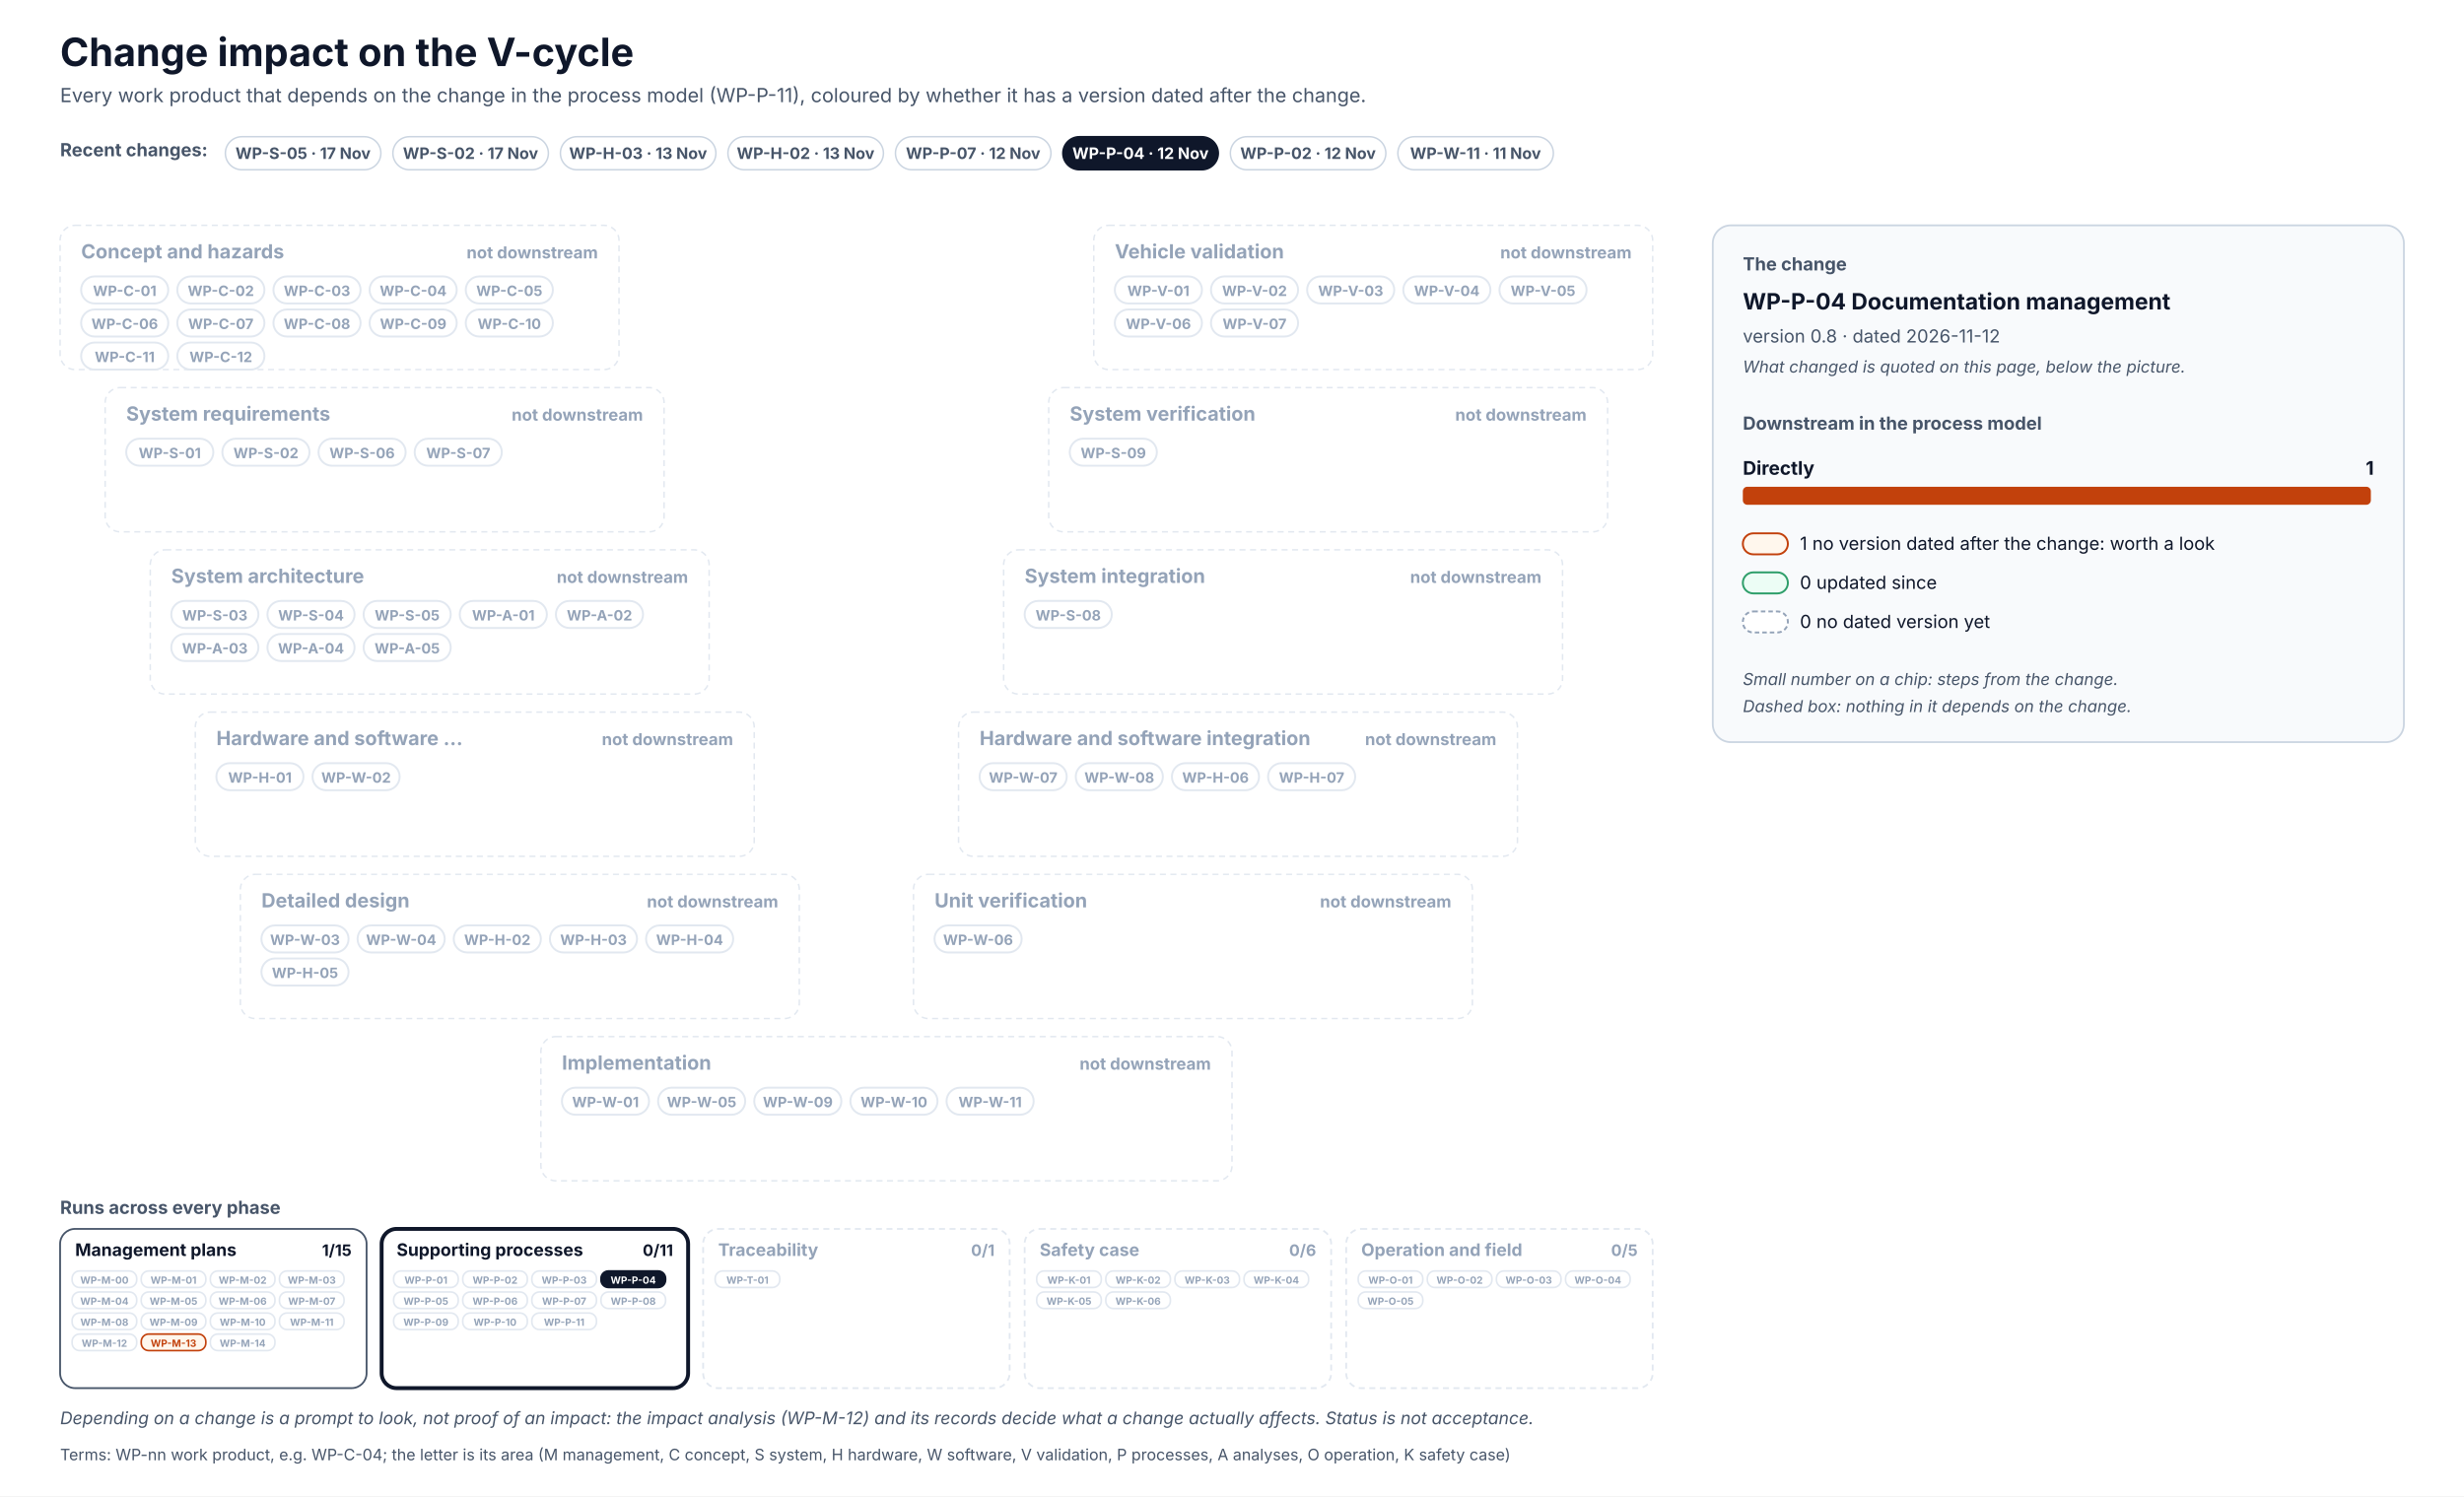
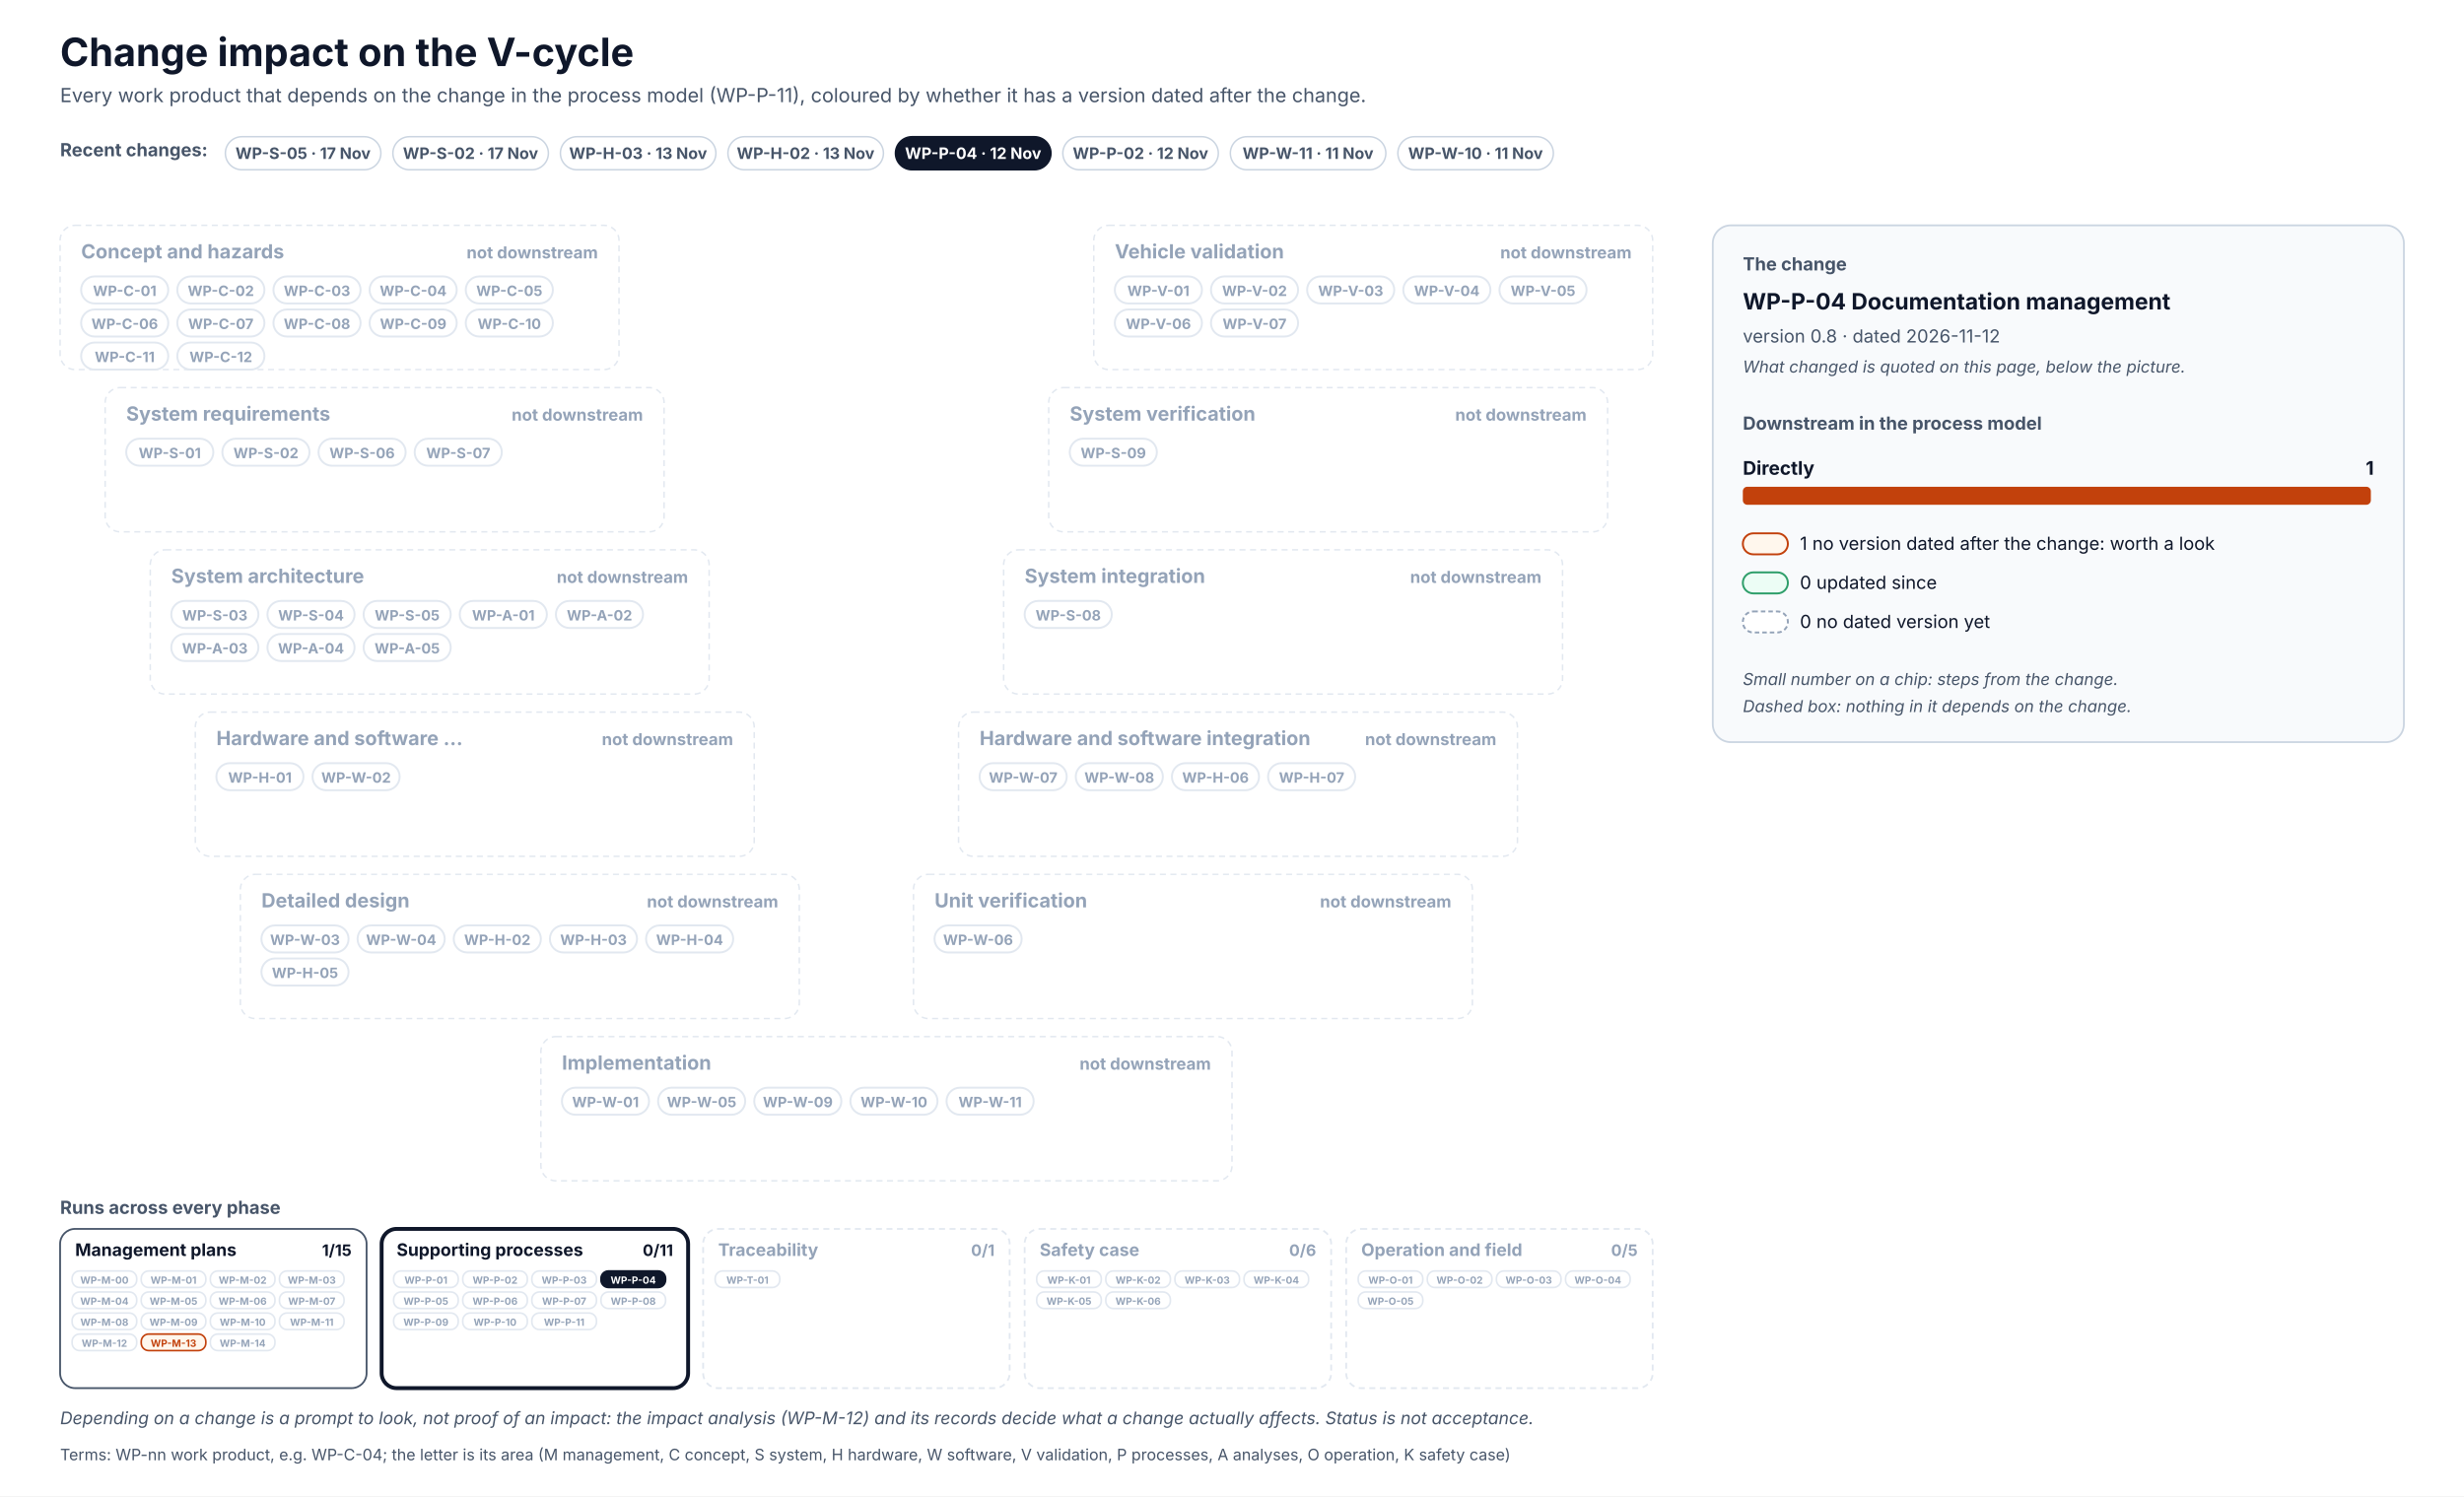
<svg xmlns="http://www.w3.org/2000/svg" width="1640" height="996" viewBox="0 0 1640 996" font-family="Inter, 'Segoe UI', Helvetica, Arial, sans-serif" role="img">
  <defs>
    <pattern id="hatch" patternUnits="userSpaceOnUse" width="6" height="6" patternTransform="rotate(45)">
      <rect width="6" height="6" fill="#F1F5F9" />
      <line x1="0" y1="0" x2="0" y2="6" stroke="#CBD5E1" stroke-width="2" />
    </pattern>
  </defs>
  <rect x="0" y="0" width="1640" height="996" rx="0" fill="#FFFFFF" stroke="none" stroke-width="0" />
  <text x="40" y="44" font-size="26" fill="#0F172A" font-weight="700">Change impact on the V-cycle</text>
  <text x="40" y="68" font-size="13" fill="#475569">Every work product that depends on the change in the process model (WP-P-11), coloured by whether it has a version dated after the change.</text>
  <text x="40" y="104" font-size="12" fill="#475569" font-weight="700">Recent changes:</text>
  <g transform="translate(150,91)">
    <rect x="0" y="0" width="103.5" height="22" rx="11.0" fill="#FFFFFF" stroke="#CBD5E1" stroke-width="1" />
    <text x="51.7" y="14.8" font-size="10.5" fill="#475569" font-weight="700" text-anchor="middle">WP-S-05 · 17 Nov</text>
  </g>
  <g transform="translate(261.5,91)">
    <rect x="0" y="0" width="103.5" height="22" rx="11.0" fill="#FFFFFF" stroke="#CBD5E1" stroke-width="1" />
    <text x="51.7" y="14.8" font-size="10.5" fill="#475569" font-weight="700" text-anchor="middle">WP-S-02 · 17 Nov</text>
  </g>
  <g transform="translate(373,91)">
    <rect x="0" y="0" width="103.5" height="22" rx="11.0" fill="#FFFFFF" stroke="#CBD5E1" stroke-width="1" />
    <text x="51.7" y="14.8" font-size="10.5" fill="#475569" font-weight="700" text-anchor="middle">WP-H-03 · 13 Nov</text>
  </g>
  <g transform="translate(484.5,91)">
    <rect x="0" y="0" width="103.5" height="22" rx="11.0" fill="#FFFFFF" stroke="#CBD5E1" stroke-width="1" />
    <text x="51.7" y="14.8" font-size="10.5" fill="#475569" font-weight="700" text-anchor="middle">WP-H-02 · 13 Nov</text>
  </g>
  <g transform="translate(596,91)">
-     <rect x="0" y="0" width="103.5" height="22" rx="11.0" fill="#FFFFFF" stroke="#CBD5E1" stroke-width="1" />
-     <text x="51.7" y="14.8" font-size="10.5" fill="#475569" font-weight="700" text-anchor="middle">WP-P-07 · 12 Nov</text>
-   </g>
-   <g transform="translate(707.4,91)">
    <rect x="0" y="0" width="103.5" height="22" rx="11.0" fill="#0F172A" stroke="#0F172A" stroke-width="1" />
    <text x="51.7" y="14.8" font-size="10.5" fill="#FFFFFF" font-weight="700" text-anchor="middle">WP-P-04 · 12 Nov</text>
  </g>
+   <g transform="translate(707.4,91)">
+     <rect x="0" y="0" width="103.5" height="22" rx="11.0" fill="#FFFFFF" stroke="#CBD5E1" stroke-width="1" />
+     <text x="51.7" y="14.8" font-size="10.5" fill="#475569" font-weight="700" text-anchor="middle">WP-P-02 · 12 Nov</text>
+   </g>
  <g transform="translate(818.9,91)">
    <rect x="0" y="0" width="103.5" height="22" rx="11.0" fill="#FFFFFF" stroke="#CBD5E1" stroke-width="1" />
-     <text x="51.7" y="14.8" font-size="10.5" fill="#475569" font-weight="700" text-anchor="middle">WP-P-02 · 12 Nov</text>
+     <text x="51.7" y="14.8" font-size="10.5" fill="#475569" font-weight="700" text-anchor="middle">WP-W-11 · 11 Nov</text>
  </g>
  <g transform="translate(930.4,91)">
    <rect x="0" y="0" width="103.5" height="22" rx="11.0" fill="#FFFFFF" stroke="#CBD5E1" stroke-width="1" />
-     <text x="51.7" y="14.8" font-size="10.5" fill="#475569" font-weight="700" text-anchor="middle">WP-W-11 · 11 Nov</text>
+     <text x="51.7" y="14.8" font-size="10.5" fill="#475569" font-weight="700" text-anchor="middle">WP-W-10 · 11 Nov</text>
  </g>
  <rect x="40" y="150" width="372" height="96" rx="10" fill="#FFFFFF" stroke="#E2E8F0" stroke-width="1" stroke-dasharray="4 3" />
  <text x="54" y="172" font-size="13" fill="#94A3B8" font-weight="700">Concept and hazards</text>
  <text x="398" y="172" font-size="11" fill="#94A3B8" font-weight="700" text-anchor="end">not downstream</text>
  <rect x="54" y="184" width="58" height="18" rx="9.0" fill="#FFFFFF" stroke="#E2E8F0" stroke-width="1.3" />
  <text x="83" y="197" font-size="9.5" fill="#94A3B8" font-weight="700" text-anchor="middle">WP-C-01</text>
  <rect x="118" y="184" width="58" height="18" rx="9.0" fill="#FFFFFF" stroke="#E2E8F0" stroke-width="1.3" />
  <text x="147" y="197" font-size="9.5" fill="#94A3B8" font-weight="700" text-anchor="middle">WP-C-02</text>
  <rect x="182" y="184" width="58" height="18" rx="9.0" fill="#FFFFFF" stroke="#E2E8F0" stroke-width="1.3" />
  <text x="211" y="197" font-size="9.5" fill="#94A3B8" font-weight="700" text-anchor="middle">WP-C-03</text>
  <rect x="246" y="184" width="58" height="18" rx="9.0" fill="#FFFFFF" stroke="#E2E8F0" stroke-width="1.3" />
  <text x="275" y="197" font-size="9.5" fill="#94A3B8" font-weight="700" text-anchor="middle">WP-C-04</text>
  <rect x="310" y="184" width="58" height="18" rx="9.0" fill="#FFFFFF" stroke="#E2E8F0" stroke-width="1.3" />
  <text x="339" y="197" font-size="9.5" fill="#94A3B8" font-weight="700" text-anchor="middle">WP-C-05</text>
  <rect x="54" y="206" width="58" height="18" rx="9.0" fill="#FFFFFF" stroke="#E2E8F0" stroke-width="1.3" />
  <text x="83" y="219" font-size="9.5" fill="#94A3B8" font-weight="700" text-anchor="middle">WP-C-06</text>
  <rect x="118" y="206" width="58" height="18" rx="9.0" fill="#FFFFFF" stroke="#E2E8F0" stroke-width="1.3" />
  <text x="147" y="219" font-size="9.5" fill="#94A3B8" font-weight="700" text-anchor="middle">WP-C-07</text>
  <rect x="182" y="206" width="58" height="18" rx="9.0" fill="#FFFFFF" stroke="#E2E8F0" stroke-width="1.3" />
  <text x="211" y="219" font-size="9.5" fill="#94A3B8" font-weight="700" text-anchor="middle">WP-C-08</text>
  <rect x="246" y="206" width="58" height="18" rx="9.0" fill="#FFFFFF" stroke="#E2E8F0" stroke-width="1.3" />
  <text x="275" y="219" font-size="9.5" fill="#94A3B8" font-weight="700" text-anchor="middle">WP-C-09</text>
  <rect x="310" y="206" width="58" height="18" rx="9.0" fill="#FFFFFF" stroke="#E2E8F0" stroke-width="1.3" />
  <text x="339" y="219" font-size="9.5" fill="#94A3B8" font-weight="700" text-anchor="middle">WP-C-10</text>
  <rect x="54" y="228" width="58" height="18" rx="9.0" fill="#FFFFFF" stroke="#E2E8F0" stroke-width="1.3" />
  <text x="83" y="241" font-size="9.5" fill="#94A3B8" font-weight="700" text-anchor="middle">WP-C-11</text>
  <rect x="118" y="228" width="58" height="18" rx="9.0" fill="#FFFFFF" stroke="#E2E8F0" stroke-width="1.3" />
  <text x="147" y="241" font-size="9.5" fill="#94A3B8" font-weight="700" text-anchor="middle">WP-C-12</text>
  <rect x="728" y="150" width="372" height="96" rx="10" fill="#FFFFFF" stroke="#E2E8F0" stroke-width="1" stroke-dasharray="4 3" />
  <text x="742" y="172" font-size="13" fill="#94A3B8" font-weight="700">Vehicle validation</text>
  <text x="1086" y="172" font-size="11" fill="#94A3B8" font-weight="700" text-anchor="end">not downstream</text>
  <rect x="742" y="184" width="58" height="18" rx="9.0" fill="#FFFFFF" stroke="#E2E8F0" stroke-width="1.3" />
  <text x="771" y="197" font-size="9.5" fill="#94A3B8" font-weight="700" text-anchor="middle">WP-V-01</text>
  <rect x="806" y="184" width="58" height="18" rx="9.0" fill="#FFFFFF" stroke="#E2E8F0" stroke-width="1.3" />
  <text x="835" y="197" font-size="9.5" fill="#94A3B8" font-weight="700" text-anchor="middle">WP-V-02</text>
  <rect x="870" y="184" width="58" height="18" rx="9.0" fill="#FFFFFF" stroke="#E2E8F0" stroke-width="1.3" />
  <text x="899" y="197" font-size="9.5" fill="#94A3B8" font-weight="700" text-anchor="middle">WP-V-03</text>
  <rect x="934" y="184" width="58" height="18" rx="9.0" fill="#FFFFFF" stroke="#E2E8F0" stroke-width="1.3" />
  <text x="963" y="197" font-size="9.5" fill="#94A3B8" font-weight="700" text-anchor="middle">WP-V-04</text>
  <rect x="998" y="184" width="58" height="18" rx="9.0" fill="#FFFFFF" stroke="#E2E8F0" stroke-width="1.3" />
  <text x="1027" y="197" font-size="9.5" fill="#94A3B8" font-weight="700" text-anchor="middle">WP-V-05</text>
  <rect x="742" y="206" width="58" height="18" rx="9.0" fill="#FFFFFF" stroke="#E2E8F0" stroke-width="1.3" />
  <text x="771" y="219" font-size="9.5" fill="#94A3B8" font-weight="700" text-anchor="middle">WP-V-06</text>
  <rect x="806" y="206" width="58" height="18" rx="9.0" fill="#FFFFFF" stroke="#E2E8F0" stroke-width="1.3" />
  <text x="835" y="219" font-size="9.5" fill="#94A3B8" font-weight="700" text-anchor="middle">WP-V-07</text>
  <rect x="70" y="258" width="372" height="96" rx="10" fill="#FFFFFF" stroke="#E2E8F0" stroke-width="1" stroke-dasharray="4 3" />
  <text x="84" y="280" font-size="13" fill="#94A3B8" font-weight="700">System requirements</text>
  <text x="428" y="280" font-size="11" fill="#94A3B8" font-weight="700" text-anchor="end">not downstream</text>
  <rect x="84" y="292" width="58" height="18" rx="9.0" fill="#FFFFFF" stroke="#E2E8F0" stroke-width="1.3" />
  <text x="113" y="305" font-size="9.5" fill="#94A3B8" font-weight="700" text-anchor="middle">WP-S-01</text>
  <rect x="148" y="292" width="58" height="18" rx="9.0" fill="#FFFFFF" stroke="#E2E8F0" stroke-width="1.3" />
  <text x="177" y="305" font-size="9.5" fill="#94A3B8" font-weight="700" text-anchor="middle">WP-S-02</text>
  <rect x="212" y="292" width="58" height="18" rx="9.0" fill="#FFFFFF" stroke="#E2E8F0" stroke-width="1.3" />
  <text x="241" y="305" font-size="9.5" fill="#94A3B8" font-weight="700" text-anchor="middle">WP-S-06</text>
  <rect x="276" y="292" width="58" height="18" rx="9.0" fill="#FFFFFF" stroke="#E2E8F0" stroke-width="1.3" />
  <text x="305" y="305" font-size="9.5" fill="#94A3B8" font-weight="700" text-anchor="middle">WP-S-07</text>
  <rect x="698" y="258" width="372" height="96" rx="10" fill="#FFFFFF" stroke="#E2E8F0" stroke-width="1" stroke-dasharray="4 3" />
  <text x="712" y="280" font-size="13" fill="#94A3B8" font-weight="700">System verification</text>
  <text x="1056" y="280" font-size="11" fill="#94A3B8" font-weight="700" text-anchor="end">not downstream</text>
  <rect x="712" y="292" width="58" height="18" rx="9.0" fill="#FFFFFF" stroke="#E2E8F0" stroke-width="1.3" />
  <text x="741" y="305" font-size="9.5" fill="#94A3B8" font-weight="700" text-anchor="middle">WP-S-09</text>
  <rect x="100" y="366" width="372" height="96" rx="10" fill="#FFFFFF" stroke="#E2E8F0" stroke-width="1" stroke-dasharray="4 3" />
  <text x="114" y="388" font-size="13" fill="#94A3B8" font-weight="700">System architecture</text>
  <text x="458" y="388" font-size="11" fill="#94A3B8" font-weight="700" text-anchor="end">not downstream</text>
  <rect x="114" y="400" width="58" height="18" rx="9.0" fill="#FFFFFF" stroke="#E2E8F0" stroke-width="1.3" />
  <text x="143" y="413" font-size="9.5" fill="#94A3B8" font-weight="700" text-anchor="middle">WP-S-03</text>
  <rect x="178" y="400" width="58" height="18" rx="9.0" fill="#FFFFFF" stroke="#E2E8F0" stroke-width="1.3" />
  <text x="207" y="413" font-size="9.5" fill="#94A3B8" font-weight="700" text-anchor="middle">WP-S-04</text>
  <rect x="242" y="400" width="58" height="18" rx="9.0" fill="#FFFFFF" stroke="#E2E8F0" stroke-width="1.3" />
  <text x="271" y="413" font-size="9.5" fill="#94A3B8" font-weight="700" text-anchor="middle">WP-S-05</text>
  <rect x="306" y="400" width="58" height="18" rx="9.0" fill="#FFFFFF" stroke="#E2E8F0" stroke-width="1.3" />
  <text x="335" y="413" font-size="9.5" fill="#94A3B8" font-weight="700" text-anchor="middle">WP-A-01</text>
  <rect x="370" y="400" width="58" height="18" rx="9.0" fill="#FFFFFF" stroke="#E2E8F0" stroke-width="1.3" />
  <text x="399" y="413" font-size="9.5" fill="#94A3B8" font-weight="700" text-anchor="middle">WP-A-02</text>
  <rect x="114" y="422" width="58" height="18" rx="9.0" fill="#FFFFFF" stroke="#E2E8F0" stroke-width="1.3" />
  <text x="143" y="435" font-size="9.5" fill="#94A3B8" font-weight="700" text-anchor="middle">WP-A-03</text>
  <rect x="178" y="422" width="58" height="18" rx="9.0" fill="#FFFFFF" stroke="#E2E8F0" stroke-width="1.3" />
  <text x="207" y="435" font-size="9.5" fill="#94A3B8" font-weight="700" text-anchor="middle">WP-A-04</text>
  <rect x="242" y="422" width="58" height="18" rx="9.0" fill="#FFFFFF" stroke="#E2E8F0" stroke-width="1.3" />
  <text x="271" y="435" font-size="9.5" fill="#94A3B8" font-weight="700" text-anchor="middle">WP-A-05</text>
  <rect x="668" y="366" width="372" height="96" rx="10" fill="#FFFFFF" stroke="#E2E8F0" stroke-width="1" stroke-dasharray="4 3" />
  <text x="682" y="388" font-size="13" fill="#94A3B8" font-weight="700">System integration</text>
  <text x="1026" y="388" font-size="11" fill="#94A3B8" font-weight="700" text-anchor="end">not downstream</text>
  <rect x="682" y="400" width="58" height="18" rx="9.0" fill="#FFFFFF" stroke="#E2E8F0" stroke-width="1.3" />
  <text x="711" y="413" font-size="9.5" fill="#94A3B8" font-weight="700" text-anchor="middle">WP-S-08</text>
  <rect x="130" y="474" width="372" height="96" rx="10" fill="#FFFFFF" stroke="#E2E8F0" stroke-width="1" stroke-dasharray="4 3" />
  <text x="144" y="496" font-size="13" fill="#94A3B8" font-weight="700">Hardware and software …</text>
  <text x="488" y="496" font-size="11" fill="#94A3B8" font-weight="700" text-anchor="end">not downstream</text>
  <rect x="144" y="508" width="58" height="18" rx="9.0" fill="#FFFFFF" stroke="#E2E8F0" stroke-width="1.3" />
  <text x="173" y="521" font-size="9.5" fill="#94A3B8" font-weight="700" text-anchor="middle">WP-H-01</text>
  <rect x="208" y="508" width="58" height="18" rx="9.0" fill="#FFFFFF" stroke="#E2E8F0" stroke-width="1.3" />
  <text x="237" y="521" font-size="9.5" fill="#94A3B8" font-weight="700" text-anchor="middle">WP-W-02</text>
  <rect x="638" y="474" width="372" height="96" rx="10" fill="#FFFFFF" stroke="#E2E8F0" stroke-width="1" stroke-dasharray="4 3" />
  <text x="652" y="496" font-size="13" fill="#94A3B8" font-weight="700">Hardware and software integration</text>
  <text x="996" y="496" font-size="11" fill="#94A3B8" font-weight="700" text-anchor="end">not downstream</text>
  <rect x="652" y="508" width="58" height="18" rx="9.0" fill="#FFFFFF" stroke="#E2E8F0" stroke-width="1.3" />
  <text x="681" y="521" font-size="9.5" fill="#94A3B8" font-weight="700" text-anchor="middle">WP-W-07</text>
  <rect x="716" y="508" width="58" height="18" rx="9.0" fill="#FFFFFF" stroke="#E2E8F0" stroke-width="1.3" />
  <text x="745" y="521" font-size="9.5" fill="#94A3B8" font-weight="700" text-anchor="middle">WP-W-08</text>
  <rect x="780" y="508" width="58" height="18" rx="9.0" fill="#FFFFFF" stroke="#E2E8F0" stroke-width="1.3" />
  <text x="809" y="521" font-size="9.5" fill="#94A3B8" font-weight="700" text-anchor="middle">WP-H-06</text>
  <rect x="844" y="508" width="58" height="18" rx="9.0" fill="#FFFFFF" stroke="#E2E8F0" stroke-width="1.3" />
  <text x="873" y="521" font-size="9.5" fill="#94A3B8" font-weight="700" text-anchor="middle">WP-H-07</text>
  <rect x="160" y="582" width="372" height="96" rx="10" fill="#FFFFFF" stroke="#E2E8F0" stroke-width="1" stroke-dasharray="4 3" />
  <text x="174" y="604" font-size="13" fill="#94A3B8" font-weight="700">Detailed design</text>
  <text x="518" y="604" font-size="11" fill="#94A3B8" font-weight="700" text-anchor="end">not downstream</text>
  <rect x="174" y="616" width="58" height="18" rx="9.0" fill="#FFFFFF" stroke="#E2E8F0" stroke-width="1.3" />
  <text x="203" y="629" font-size="9.5" fill="#94A3B8" font-weight="700" text-anchor="middle">WP-W-03</text>
  <rect x="238" y="616" width="58" height="18" rx="9.0" fill="#FFFFFF" stroke="#E2E8F0" stroke-width="1.3" />
  <text x="267" y="629" font-size="9.5" fill="#94A3B8" font-weight="700" text-anchor="middle">WP-W-04</text>
  <rect x="302" y="616" width="58" height="18" rx="9.0" fill="#FFFFFF" stroke="#E2E8F0" stroke-width="1.3" />
  <text x="331" y="629" font-size="9.5" fill="#94A3B8" font-weight="700" text-anchor="middle">WP-H-02</text>
  <rect x="366" y="616" width="58" height="18" rx="9.0" fill="#FFFFFF" stroke="#E2E8F0" stroke-width="1.3" />
  <text x="395" y="629" font-size="9.5" fill="#94A3B8" font-weight="700" text-anchor="middle">WP-H-03</text>
  <rect x="430" y="616" width="58" height="18" rx="9.0" fill="#FFFFFF" stroke="#E2E8F0" stroke-width="1.3" />
  <text x="459" y="629" font-size="9.5" fill="#94A3B8" font-weight="700" text-anchor="middle">WP-H-04</text>
  <rect x="174" y="638" width="58" height="18" rx="9.0" fill="#FFFFFF" stroke="#E2E8F0" stroke-width="1.3" />
  <text x="203" y="651" font-size="9.5" fill="#94A3B8" font-weight="700" text-anchor="middle">WP-H-05</text>
  <rect x="608" y="582" width="372" height="96" rx="10" fill="#FFFFFF" stroke="#E2E8F0" stroke-width="1" stroke-dasharray="4 3" />
  <text x="622" y="604" font-size="13" fill="#94A3B8" font-weight="700">Unit verification</text>
  <text x="966" y="604" font-size="11" fill="#94A3B8" font-weight="700" text-anchor="end">not downstream</text>
  <rect x="622" y="616" width="58" height="18" rx="9.0" fill="#FFFFFF" stroke="#E2E8F0" stroke-width="1.3" />
  <text x="651" y="629" font-size="9.5" fill="#94A3B8" font-weight="700" text-anchor="middle">WP-W-06</text>
  <rect x="360" y="690" width="460" height="96" rx="10" fill="#FFFFFF" stroke="#E2E8F0" stroke-width="1" stroke-dasharray="4 3" />
  <text x="374" y="712" font-size="13" fill="#94A3B8" font-weight="700">Implementation</text>
  <text x="806" y="712" font-size="11" fill="#94A3B8" font-weight="700" text-anchor="end">not downstream</text>
  <rect x="374" y="724" width="58" height="18" rx="9.0" fill="#FFFFFF" stroke="#E2E8F0" stroke-width="1.3" />
  <text x="403" y="737" font-size="9.5" fill="#94A3B8" font-weight="700" text-anchor="middle">WP-W-01</text>
  <rect x="438" y="724" width="58" height="18" rx="9.0" fill="#FFFFFF" stroke="#E2E8F0" stroke-width="1.3" />
  <text x="467" y="737" font-size="9.5" fill="#94A3B8" font-weight="700" text-anchor="middle">WP-W-05</text>
  <rect x="502" y="724" width="58" height="18" rx="9.0" fill="#FFFFFF" stroke="#E2E8F0" stroke-width="1.3" />
  <text x="531" y="737" font-size="9.5" fill="#94A3B8" font-weight="700" text-anchor="middle">WP-W-09</text>
  <rect x="566" y="724" width="58" height="18" rx="9.0" fill="#FFFFFF" stroke="#E2E8F0" stroke-width="1.3" />
  <text x="595" y="737" font-size="9.5" fill="#94A3B8" font-weight="700" text-anchor="middle">WP-W-10</text>
  <rect x="630" y="724" width="58" height="18" rx="9.0" fill="#FFFFFF" stroke="#E2E8F0" stroke-width="1.3" />
  <text x="659" y="737" font-size="9.5" fill="#94A3B8" font-weight="700" text-anchor="middle">WP-W-11</text>
  <text x="40" y="808" font-size="12" fill="#475569" font-weight="700">Runs across every phase</text>
  <rect x="40" y="818" width="204" height="106" rx="10" fill="#FFFFFF" stroke="#475569" stroke-width="1.2" />
  <text x="50" y="836" font-size="11.5" fill="#0F172A" font-weight="700">Management plans</text>
  <text x="234" y="836" font-size="10.5" fill="#0F172A" font-weight="700" text-anchor="end">1/15</text>
  <rect x="48" y="846" width="43" height="11" rx="5" fill="#FFFFFF" stroke="#E2E8F0" stroke-width="1.1" />
  <text x="69.5" y="854.5" font-size="6.6" fill="#94A3B8" font-weight="700" text-anchor="middle">WP-M-00</text>
  <rect x="94" y="846" width="43" height="11" rx="5" fill="#FFFFFF" stroke="#E2E8F0" stroke-width="1.1" />
  <text x="115.5" y="854.5" font-size="6.6" fill="#94A3B8" font-weight="700" text-anchor="middle">WP-M-01</text>
  <rect x="140" y="846" width="43" height="11" rx="5" fill="#FFFFFF" stroke="#E2E8F0" stroke-width="1.1" />
  <text x="161.5" y="854.5" font-size="6.6" fill="#94A3B8" font-weight="700" text-anchor="middle">WP-M-02</text>
  <rect x="186" y="846" width="43" height="11" rx="5" fill="#FFFFFF" stroke="#E2E8F0" stroke-width="1.1" />
  <text x="207.5" y="854.5" font-size="6.6" fill="#94A3B8" font-weight="700" text-anchor="middle">WP-M-03</text>
  <rect x="48" y="860" width="43" height="11" rx="5" fill="#FFFFFF" stroke="#E2E8F0" stroke-width="1.1" />
  <text x="69.5" y="868.5" font-size="6.6" fill="#94A3B8" font-weight="700" text-anchor="middle">WP-M-04</text>
  <rect x="94" y="860" width="43" height="11" rx="5" fill="#FFFFFF" stroke="#E2E8F0" stroke-width="1.1" />
  <text x="115.5" y="868.5" font-size="6.6" fill="#94A3B8" font-weight="700" text-anchor="middle">WP-M-05</text>
  <rect x="140" y="860" width="43" height="11" rx="5" fill="#FFFFFF" stroke="#E2E8F0" stroke-width="1.1" />
  <text x="161.5" y="868.5" font-size="6.6" fill="#94A3B8" font-weight="700" text-anchor="middle">WP-M-06</text>
  <rect x="186" y="860" width="43" height="11" rx="5" fill="#FFFFFF" stroke="#E2E8F0" stroke-width="1.1" />
  <text x="207.5" y="868.5" font-size="6.6" fill="#94A3B8" font-weight="700" text-anchor="middle">WP-M-07</text>
  <rect x="48" y="874" width="43" height="11" rx="5" fill="#FFFFFF" stroke="#E2E8F0" stroke-width="1.1" />
  <text x="69.5" y="882.5" font-size="6.6" fill="#94A3B8" font-weight="700" text-anchor="middle">WP-M-08</text>
  <rect x="94" y="874" width="43" height="11" rx="5" fill="#FFFFFF" stroke="#E2E8F0" stroke-width="1.1" />
  <text x="115.5" y="882.5" font-size="6.6" fill="#94A3B8" font-weight="700" text-anchor="middle">WP-M-09</text>
  <rect x="140" y="874" width="43" height="11" rx="5" fill="#FFFFFF" stroke="#E2E8F0" stroke-width="1.1" />
  <text x="161.5" y="882.5" font-size="6.6" fill="#94A3B8" font-weight="700" text-anchor="middle">WP-M-10</text>
  <rect x="186" y="874" width="43" height="11" rx="5" fill="#FFFFFF" stroke="#E2E8F0" stroke-width="1.1" />
  <text x="207.5" y="882.5" font-size="6.6" fill="#94A3B8" font-weight="700" text-anchor="middle">WP-M-11</text>
  <rect x="48" y="888" width="43" height="11" rx="5" fill="#FFFFFF" stroke="#E2E8F0" stroke-width="1.1" />
  <text x="69.5" y="896.5" font-size="6.6" fill="#94A3B8" font-weight="700" text-anchor="middle">WP-M-12</text>
  <rect x="94" y="888" width="43" height="11" rx="5" fill="#FFF7ED" stroke="#C2410C" stroke-width="1.1" />
  <text x="115.5" y="896.5" font-size="6.6" fill="#C2410C" font-weight="700" text-anchor="middle">WP-M-13</text>
  <rect x="140" y="888" width="43" height="11" rx="5" fill="#FFFFFF" stroke="#E2E8F0" stroke-width="1.1" />
  <text x="161.5" y="896.5" font-size="6.6" fill="#94A3B8" font-weight="700" text-anchor="middle">WP-M-14</text>
  <rect x="254" y="818" width="204" height="106" rx="10" fill="#FFFFFF" stroke="#0F172A" stroke-width="2.6" />
  <text x="264" y="836" font-size="11.5" fill="#0F172A" font-weight="700">Supporting processes</text>
  <text x="448" y="836" font-size="10.5" fill="#0F172A" font-weight="700" text-anchor="end">0/11</text>
  <rect x="262" y="846" width="43" height="11" rx="5" fill="#FFFFFF" stroke="#E2E8F0" stroke-width="1.1" />
  <text x="283.5" y="854.5" font-size="6.6" fill="#94A3B8" font-weight="700" text-anchor="middle">WP-P-01</text>
  <rect x="308" y="846" width="43" height="11" rx="5" fill="#FFFFFF" stroke="#E2E8F0" stroke-width="1.1" />
  <text x="329.5" y="854.5" font-size="6.6" fill="#94A3B8" font-weight="700" text-anchor="middle">WP-P-02</text>
  <rect x="354" y="846" width="43" height="11" rx="5" fill="#FFFFFF" stroke="#E2E8F0" stroke-width="1.1" />
  <text x="375.5" y="854.5" font-size="6.6" fill="#94A3B8" font-weight="700" text-anchor="middle">WP-P-03</text>
  <rect x="400" y="846" width="43" height="11" rx="5" fill="#0F172A" stroke="#0F172A" stroke-width="1.1" />
  <text x="421.5" y="854.5" font-size="6.6" fill="#FFFFFF" font-weight="700" text-anchor="middle">WP-P-04</text>
  <rect x="262" y="860" width="43" height="11" rx="5" fill="#FFFFFF" stroke="#E2E8F0" stroke-width="1.1" />
  <text x="283.5" y="868.5" font-size="6.6" fill="#94A3B8" font-weight="700" text-anchor="middle">WP-P-05</text>
  <rect x="308" y="860" width="43" height="11" rx="5" fill="#FFFFFF" stroke="#E2E8F0" stroke-width="1.1" />
  <text x="329.5" y="868.5" font-size="6.6" fill="#94A3B8" font-weight="700" text-anchor="middle">WP-P-06</text>
  <rect x="354" y="860" width="43" height="11" rx="5" fill="#FFFFFF" stroke="#E2E8F0" stroke-width="1.1" />
  <text x="375.5" y="868.5" font-size="6.6" fill="#94A3B8" font-weight="700" text-anchor="middle">WP-P-07</text>
  <rect x="400" y="860" width="43" height="11" rx="5" fill="#FFFFFF" stroke="#E2E8F0" stroke-width="1.1" />
  <text x="421.5" y="868.5" font-size="6.6" fill="#94A3B8" font-weight="700" text-anchor="middle">WP-P-08</text>
  <rect x="262" y="874" width="43" height="11" rx="5" fill="#FFFFFF" stroke="#E2E8F0" stroke-width="1.1" />
  <text x="283.5" y="882.5" font-size="6.6" fill="#94A3B8" font-weight="700" text-anchor="middle">WP-P-09</text>
  <rect x="308" y="874" width="43" height="11" rx="5" fill="#FFFFFF" stroke="#E2E8F0" stroke-width="1.1" />
  <text x="329.5" y="882.5" font-size="6.6" fill="#94A3B8" font-weight="700" text-anchor="middle">WP-P-10</text>
  <rect x="354" y="874" width="43" height="11" rx="5" fill="#FFFFFF" stroke="#E2E8F0" stroke-width="1.1" />
  <text x="375.5" y="882.5" font-size="6.6" fill="#94A3B8" font-weight="700" text-anchor="middle">WP-P-11</text>
  <rect x="468" y="818" width="204" height="106" rx="10" fill="#FFFFFF" stroke="#E2E8F0" stroke-width="1.2" stroke-dasharray="4 3" />
  <text x="478" y="836" font-size="11.5" fill="#94A3B8" font-weight="700">Traceability</text>
  <text x="662" y="836" font-size="10.5" fill="#94A3B8" font-weight="700" text-anchor="end">0/1</text>
  <rect x="476" y="846" width="43" height="11" rx="5" fill="#FFFFFF" stroke="#E2E8F0" stroke-width="1.1" />
  <text x="497.5" y="854.5" font-size="6.6" fill="#94A3B8" font-weight="700" text-anchor="middle">WP-T-01</text>
  <rect x="682" y="818" width="204" height="106" rx="10" fill="#FFFFFF" stroke="#E2E8F0" stroke-width="1.2" stroke-dasharray="4 3" />
  <text x="692" y="836" font-size="11.5" fill="#94A3B8" font-weight="700">Safety case</text>
  <text x="876" y="836" font-size="10.5" fill="#94A3B8" font-weight="700" text-anchor="end">0/6</text>
  <rect x="690" y="846" width="43" height="11" rx="5" fill="#FFFFFF" stroke="#E2E8F0" stroke-width="1.1" />
  <text x="711.5" y="854.5" font-size="6.6" fill="#94A3B8" font-weight="700" text-anchor="middle">WP-K-01</text>
  <rect x="736" y="846" width="43" height="11" rx="5" fill="#FFFFFF" stroke="#E2E8F0" stroke-width="1.1" />
  <text x="757.5" y="854.5" font-size="6.6" fill="#94A3B8" font-weight="700" text-anchor="middle">WP-K-02</text>
  <rect x="782" y="846" width="43" height="11" rx="5" fill="#FFFFFF" stroke="#E2E8F0" stroke-width="1.1" />
  <text x="803.5" y="854.5" font-size="6.6" fill="#94A3B8" font-weight="700" text-anchor="middle">WP-K-03</text>
  <rect x="828" y="846" width="43" height="11" rx="5" fill="#FFFFFF" stroke="#E2E8F0" stroke-width="1.1" />
  <text x="849.5" y="854.5" font-size="6.6" fill="#94A3B8" font-weight="700" text-anchor="middle">WP-K-04</text>
  <rect x="690" y="860" width="43" height="11" rx="5" fill="#FFFFFF" stroke="#E2E8F0" stroke-width="1.1" />
  <text x="711.5" y="868.5" font-size="6.6" fill="#94A3B8" font-weight="700" text-anchor="middle">WP-K-05</text>
  <rect x="736" y="860" width="43" height="11" rx="5" fill="#FFFFFF" stroke="#E2E8F0" stroke-width="1.1" />
  <text x="757.5" y="868.5" font-size="6.6" fill="#94A3B8" font-weight="700" text-anchor="middle">WP-K-06</text>
  <rect x="896" y="818" width="204" height="106" rx="10" fill="#FFFFFF" stroke="#E2E8F0" stroke-width="1.2" stroke-dasharray="4 3" />
  <text x="906" y="836" font-size="11.5" fill="#94A3B8" font-weight="700">Operation and field</text>
  <text x="1090" y="836" font-size="10.5" fill="#94A3B8" font-weight="700" text-anchor="end">0/5</text>
  <rect x="904" y="846" width="43" height="11" rx="5" fill="#FFFFFF" stroke="#E2E8F0" stroke-width="1.1" />
  <text x="925.5" y="854.5" font-size="6.6" fill="#94A3B8" font-weight="700" text-anchor="middle">WP-O-01</text>
  <rect x="950" y="846" width="43" height="11" rx="5" fill="#FFFFFF" stroke="#E2E8F0" stroke-width="1.1" />
  <text x="971.5" y="854.5" font-size="6.6" fill="#94A3B8" font-weight="700" text-anchor="middle">WP-O-02</text>
  <rect x="996" y="846" width="43" height="11" rx="5" fill="#FFFFFF" stroke="#E2E8F0" stroke-width="1.1" />
  <text x="1017.5" y="854.5" font-size="6.6" fill="#94A3B8" font-weight="700" text-anchor="middle">WP-O-03</text>
  <rect x="1042" y="846" width="43" height="11" rx="5" fill="#FFFFFF" stroke="#E2E8F0" stroke-width="1.1" />
  <text x="1063.5" y="854.5" font-size="6.6" fill="#94A3B8" font-weight="700" text-anchor="middle">WP-O-04</text>
  <rect x="904" y="860" width="43" height="11" rx="5" fill="#FFFFFF" stroke="#E2E8F0" stroke-width="1.1" />
  <text x="925.5" y="868.5" font-size="6.6" fill="#94A3B8" font-weight="700" text-anchor="middle">WP-O-05</text>
  <rect x="1140" y="150" width="460" height="344" rx="12" fill="#F8FAFC" stroke="#CBD5E1" stroke-width="1.2" />
  <text x="1160" y="180" font-size="12" fill="#475569" font-weight="700">The change</text>
  <text x="1160" y="206" font-size="15" fill="#0F172A" font-weight="700">WP-P-04 Documentation management</text>
  <text x="1160" y="228" font-size="12" fill="#475569">version 0.8 · dated 2026-11-12</text>
  <text x="1160" y="248" font-size="11" fill="#475569" font-style="italic">What changed is quoted on this page, below the picture.</text>
  <text x="1160" y="286" font-size="12" fill="#475569" font-weight="700">Downstream in the process model</text>
  <text x="1160" y="316" font-size="12.5" fill="#0F172A" font-weight="700">Directly</text>
  <text x="1580" y="316" font-size="12.5" fill="#0F172A" font-weight="700" text-anchor="end">1</text>
  <rect x="1160" y="324" width="418" height="12" rx="3" fill="#C2410C" stroke="none" stroke-width="0" />
  <rect x="1160" y="355" width="30" height="14" rx="7" fill="#FFF7ED" stroke="#C2410C" stroke-width="1.3" />
  <text x="1198" y="366" font-size="12" fill="#0F172A">1 no version dated after the change: worth a look</text>
  <rect x="1160" y="381" width="30" height="14" rx="7" fill="#ECFDF5" stroke="#2E9E6A" stroke-width="1.3" />
  <text x="1198" y="392" font-size="12" fill="#0F172A">0 updated since</text>
  <rect x="1160" y="407" width="30" height="14" rx="7" fill="#FFFFFF" stroke="#94A3B8" stroke-width="1.3" stroke-dasharray="3 2" />
  <text x="1198" y="418" font-size="12" fill="#0F172A">0 no dated version yet</text>
  <text x="1160" y="456" font-size="11" fill="#475569" font-style="italic">Small number on a chip: steps from the change.</text>
  <text x="1160" y="474" font-size="11" fill="#475569" font-style="italic">Dashed box: nothing in it depends on the change.</text>
  <text x="40" y="948" font-size="11.5" fill="#475569" font-style="italic">Depending on a change is a prompt to look, not proof of an impact: the impact analysis (WP-M-12) and its records decide what a change actually affects. Status is not acceptance.</text>
  <g class="terms">
    <text x="40" y="972" font-size="10.5" fill="#475569">Terms: WP-nn work product, e.g. WP-C-04; the letter is its area (M management, C concept, S system, H hardware, W software, V validation, P processes, A analyses, O operation, K safety case)</text>
  </g>
</svg>
